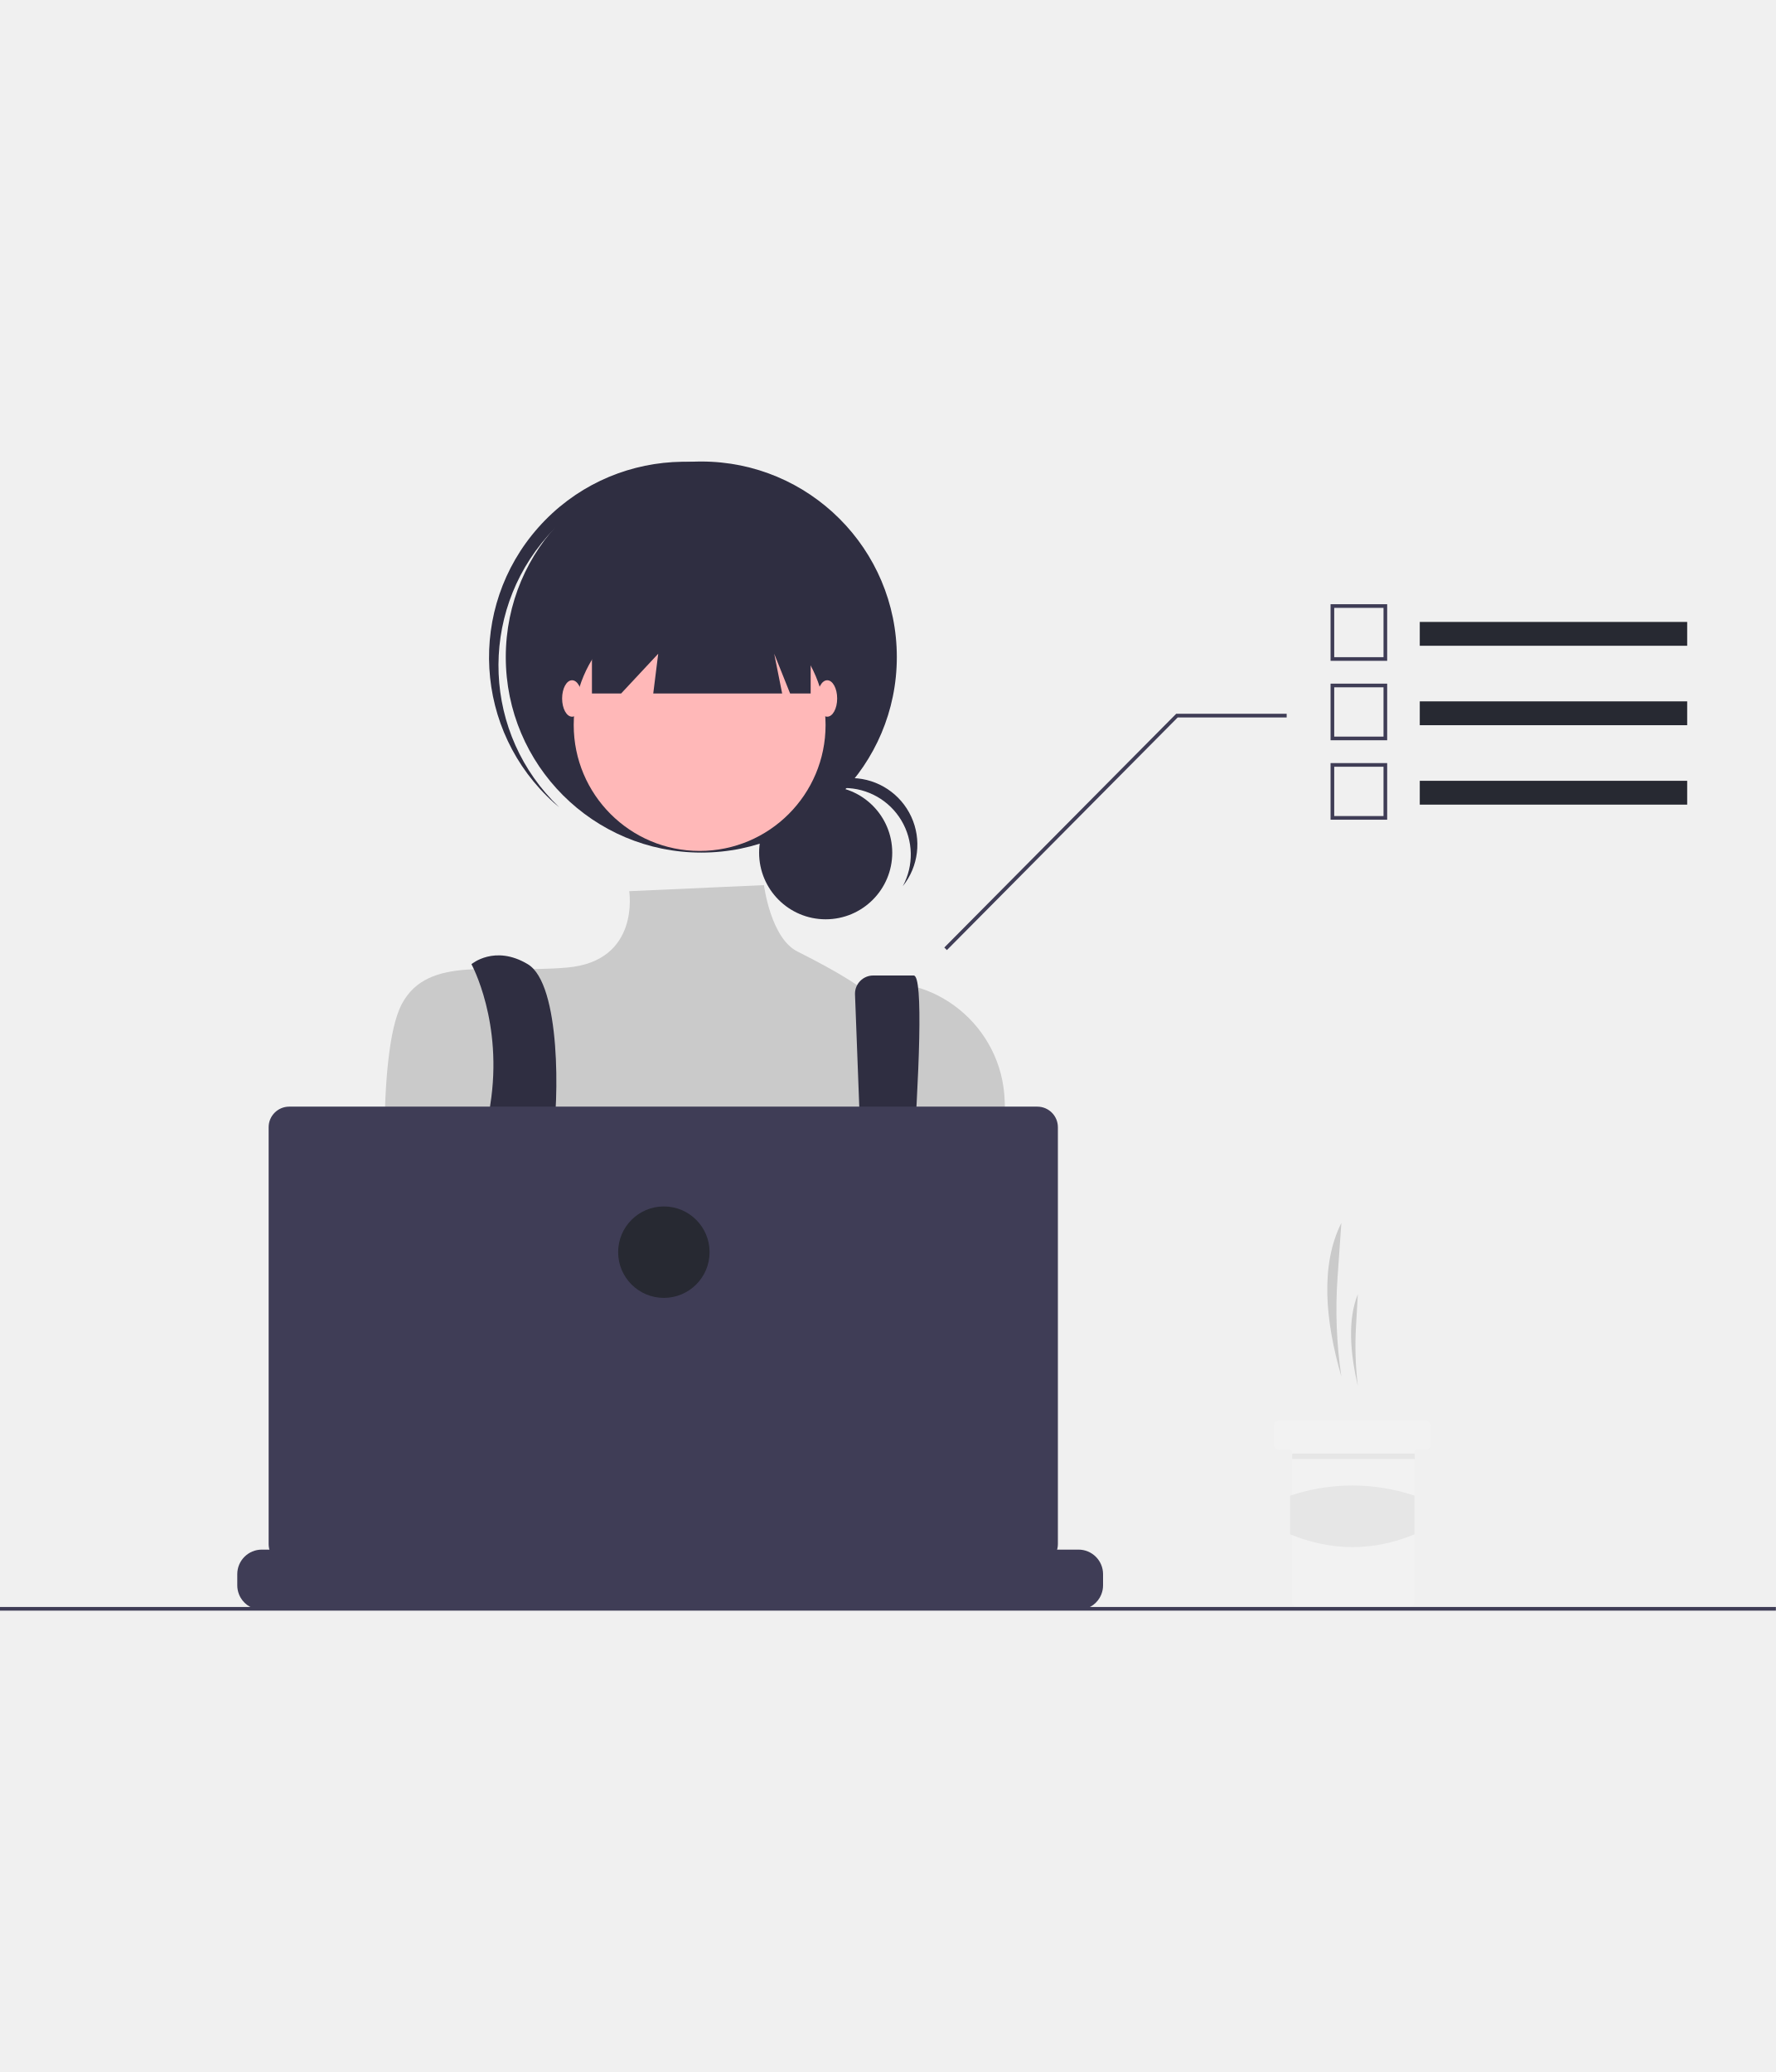
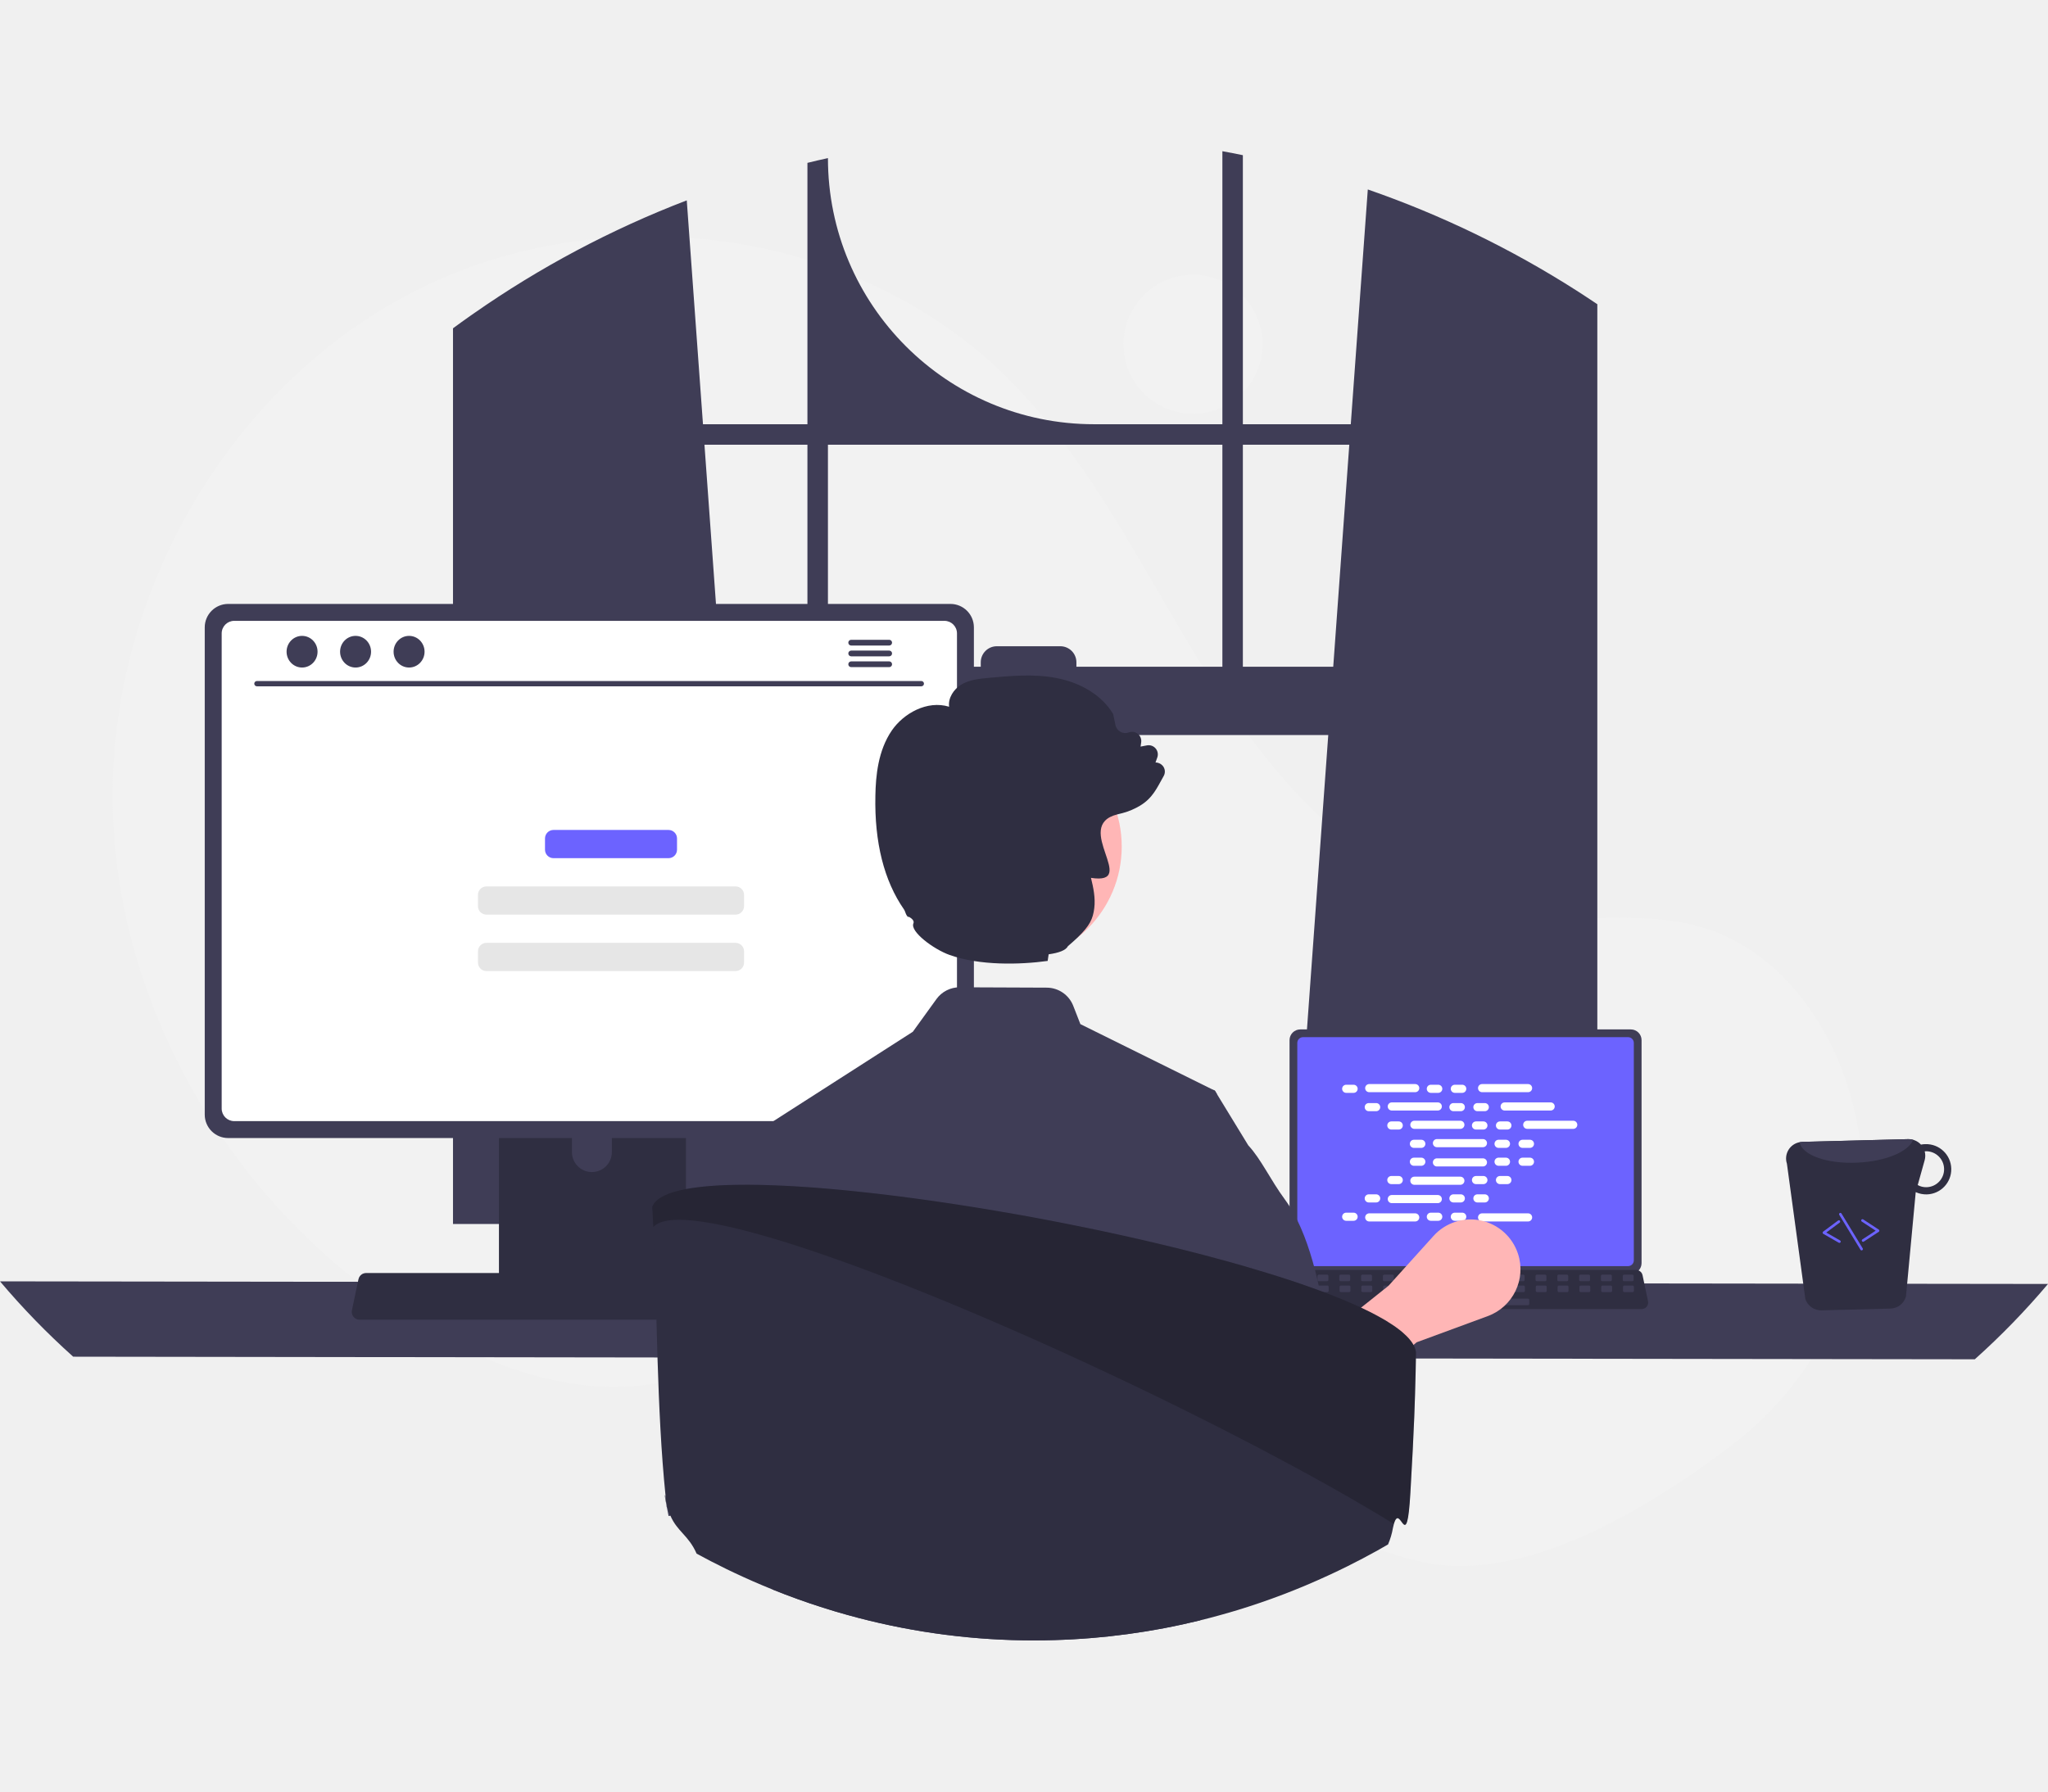
- <svg xmlns="http://www.w3.org/2000/svg" data-name="Layer 1" width="300" height="350" viewBox="0 0 971.052 628.381">
-   <path d="M847.931,636.215h0a249.626,249.626,0,0,1-2.095-54.111l2.095-29.889h0c-11.542,22.966-8.933,53.192,0,84Z" transform="translate(-114.4741 -135.8093)" fill="#cacaca" />
-   <path d="M856.931,641.215h0a183.497,183.497,0,0,1-1.008-32.209l1.008-17.791h0C851.378,604.885,852.633,622.877,856.931,641.215Z" transform="translate(-114.4741 -135.8093)" fill="#cacaca" />
-   <path d="M896.936,663.217v10a3.016,3.016,0,0,1-3,3h-5a.996.996,0,0,0-1,1v82a3.016,3.016,0,0,1-3,3h-61a3.002,3.002,0,0,1-3-3v-82a1.003,1.003,0,0,0-1-1h-6a3.002,3.002,0,0,1-3-3v-10a2.996,2.996,0,0,1,3-3h80A3.009,3.009,0,0,1,896.936,663.217Z" transform="translate(-114.4741 -135.8093)" fill="#f2f2f2" />
-   <rect x="706.552" y="542.508" width="67" height="3" fill="#e6e6e6" />
-   <path d="M887.936,722.462c-22.42,9.278-45.084,9.38-68,0V701.327a106.79,106.79,0,0,1,68,0Z" transform="translate(-114.4741 -135.8093)" fill="#e6e6e6" />
-   <circle cx="451.481" cy="213.985" r="36.396" fill="#2f2e41" />
-   <path d="M576.095,314.401a36.401,36.401,0,0,1,32.039,53.669,36.387,36.387,0,1,0-60.454-39.982A36.306,36.306,0,0,1,576.095,314.401Z" transform="translate(-114.4741 -135.8093)" fill="#2f2e41" />
-   <circle cx="383.471" cy="106.996" r="106.912" fill="#2f2e41" />
-   <path d="M414.036,176.471A106.893,106.893,0,0,1,562.203,165.261c-.874-.831-1.739-1.669-2.648-2.476a106.913,106.913,0,0,0-142.066,159.807c.908.808,1.842,1.568,2.77,2.339A106.893,106.893,0,0,1,414.036,176.471Z" transform="translate(-114.4741 -135.8093)" fill="#2f2e41" />
-   <circle cx="382.565" cy="144.143" r="68.859" fill="#ffb8b8" />
-   <path d="M532.214,367.505l-73.688,3.313s6.15,38.108-33.715,41.732-76.107-7.248-90.604,19.933-8.248,123.966-8.248,123.966,27.181,97.852,48.926,112.349,212.013-5.436,212.013-5.436L666.526,562.817l-2.697-77.54c-1.408-40.491-38.377-70.892-78.194-63.398q-1.173.221-2.362.475s-8.747-6.538-32.747-18.538C535.849,396.479,532.214,367.505,532.214,367.505Z" transform="translate(-114.4741 -135.8093)" fill="#cacaca" />
-   <path d="M372.26,410.738s17.514,31.778,10.266,77.08,23.164,141.114,23.164,141.114l21.745-5.436s-14.497-94.228-10.872-115.973,4.624-85.913-13.497-96.785S372.26,410.738,372.26,410.738Z" transform="translate(-114.4741 -135.8093)" fill="#2f2e41" />
-   <path d="M581.999,427.4l7.617,200.626,14.497,9.06s20.839-220.167,9.966-220.167H591.956a9.97,9.97,0,0,0-9.97,9.97Q581.986,427.145,581.999,427.4Z" transform="translate(-114.4741 -135.8093)" fill="#2f2e41" />
-   <circle cx="301.182" cy="479.532" r="9.06" fill="#272932" />
-   <circle cx="482.39" cy="488.592" r="9.06" fill="#272932" />
-   <polygon points="323.672 58.069 323.672 126.928 339.619 126.928 359.914 105.183 357.196 126.928 427.685 126.928 423.336 105.183 432.034 126.928 443.269 126.928 443.269 58.069 323.672 58.069" fill="#2f2e41" />
-   <ellipse cx="312.8" cy="129.647" rx="5.436" ry="9.966" fill="#ffb8b8" />
-   <ellipse cx="452.329" cy="129.647" rx="5.436" ry="9.966" fill="#ffb8b8" />
-   <path d="M717.626,744.255v6.07a13.34,13.34,0,0,1-.91,4.87,13.683,13.683,0,0,1-.97,2,13.437,13.437,0,0,1-11.55,6.56h-446.55a13.437,13.437,0,0,1-11.55-6.56,13.69,13.69,0,0,1-.97-2,13.341,13.341,0,0,1-.91-4.87v-6.07a13.426,13.426,0,0,1,13.423-13.43h25.747v-2.83a.559.559,0,0,1,.558-.56h13.432a.559.559,0,0,1,.56.558v2.832h8.39v-2.83a.559.559,0,0,1,.558-.56h13.432a.559.559,0,0,1,.56.558v2.832h8.4v-2.83a.559.559,0,0,1,.558-.56h13.432a.559.559,0,0,1,.56.558v2.832h8.39v-2.83a.559.559,0,0,1,.558-.56h13.432a.559.559,0,0,1,.56.558v2.832h8.39v-2.83a.559.559,0,0,1,.558-.56h13.432a.559.559,0,0,1,.56.558v2.832h8.4v-2.83a.559.559,0,0,1,.558-.56h13.432a.559.559,0,0,1,.56.558v2.832h8.39v-2.83a.559.559,0,0,1,.558-.56H526.806a.559.559,0,0,1,.56.558v2.832h8.4v-2.83a.559.559,0,0,1,.558-.56h13.432a.566.566,0,0,1,.56.56v2.83h8.39v-2.83a.559.559,0,0,1,.558-.56h13.432a.559.559,0,0,1,.56.558v2.832h8.39v-2.83a.559.559,0,0,1,.558-.56h13.432a.559.559,0,0,1,.56.558v2.832h8.4v-2.83a.559.559,0,0,1,.558-.56h13.432a.557.557,0,0,1,.55.56v2.83h8.4v-2.83a.559.559,0,0,1,.558-.56h13.432a.559.559,0,0,1,.56.558v2.832h8.39v-2.83a.559.559,0,0,1,.558-.56h13.432a.559.559,0,0,1,.56.558v2.832h39.17a13.426,13.426,0,0,1,13.43,13.423Z" transform="translate(-114.4741 -135.8093)" fill="#3f3d56" />
-   <rect y="626.381" width="971.052" height="2" fill="#3f3d56" />
-   <path d="M681.668,488.621H272.625a11.259,11.259,0,0,0-11.259,11.259V727.791A11.259,11.259,0,0,0,272.625,739.05H681.668a11.259,11.259,0,0,0,11.259-11.259V499.88a11.259,11.259,0,0,0-11.259-11.259Z" transform="translate(-114.4741 -135.8093)" fill="#3f3d56" />
-   <circle cx="363" cy="432.381" r="25" fill="#272932" />
-   <polygon points="517.763 267.219 643.969 140.016 703.552 140.016 703.552 138.016 643.134 138.016 642.841 138.313 516.341 265.813 517.763 267.219" fill="#3f3d56" />
-   <rect x="776.328" y="87.792" width="146.224" height="13.03" fill="#272932" />
-   <path d="M872.981,244.87H842.026V213.915H872.981Zm-28.955-2H870.981V215.915H844.026Z" transform="translate(-114.4741 -135.8093)" fill="#3f3d56" />
-   <rect x="776.328" y="131.225" width="146.224" height="13.03" fill="#272932" />
-   <path d="M872.981,288.303H842.026V257.348H872.981Zm-28.955-2H870.981V259.348H844.026Z" transform="translate(-114.4741 -135.8093)" fill="#3f3d56" />
-   <rect x="776.328" y="174.658" width="146.224" height="13.03" fill="#272932" />
-   <path d="M872.981,331.736H842.026V300.781H872.981Zm-28.955-2H870.981V302.781H844.026Z" transform="translate(-114.4741 -135.8093)" fill="#3f3d56" />
+ <svg xmlns="http://www.w3.org/2000/svg" data-name="Layer 1" width="400" height="350" viewBox="0 0 786.82 572.258">
+   <circle cx="458.321" cy="74.182" r="26.701" fill="#f2f2f2" />
+   <path d="M872.038,661.023c39.688-30.229,58.644-81.025,46.776-129.482q-.442-1.806-.934-3.604c-7.867-28.763-27.332-56.101-55.7-65.291-23.82-7.717-49.82-1.783-74.669-4.851-48.781-6.024-86.601-45.494-113.211-86.819-26.611-41.325-47.062-87.583-82.422-121.724-58.285-56.275-153.362-68.391-225.627-31.76C293.987,254.121,247.955,335.391,249.918,416.386c1.963,80.995,50.046,158.432,119.875,199.517,25.652,15.093,55.321,25.785,84.848,22.044,25.62-3.246,48.899-17.013,74.399-21.1,40.091-6.426,79.927,11.701,114.603,32.824,34.676,21.123,68.17,46.16,107.574,55.952C789.478,715.131,836.881,687.801,872.038,661.023Z" transform="translate(-206.59 -163.8711)" fill="#f2f2f2" />
+   <path d="M815.016,219.191c-.87-.58-1.75-1.13-2.62-1.69a380.24,380.24,0,0,0-80.31-38.93l-6.54,90.22h-41.46v-103.39c-2.61-.54-5.24-1.05-7.87-1.53v104.92H626.946A102.27,102.27,0,0,1,524.676,166.521v-0c-2.64.57-5.26,1.18-7.88,1.83v100.44h-40.13l-6.23-86.03a380.858,380.858,0,0,0-81.94,43.53c-.44.3-.88.61-1.31.91-2.21,1.55-4.39,3.13-6.56,4.73v344.19h118.27l-2.09-28.95-11.5-158.95h231.59l-11.5,158.95-2.09,28.95h116.96v-353.45Q817.656,220.901,815.016,219.191Zm-298.22,142.78h-33.39l-6.17-85.3h39.56Zm159.42,0h-56.08v-1.69a6.18,6.18,0,0,0-6.19-6.18h-24.38a6.178,6.178,0,0,0-6.18,6.18v1.69h-58.71v-85.3h151.54Zm7.87,0v-85.3h40.89l-6.17,85.3Z" transform="translate(-206.59 -163.8711)" fill="#3f3d56" />
+   <path d="M206.59,598.162a289.003,289.003,0,0,0,28.12,28.95l730.58,1a289.003,289.003,0,0,0,28.12-28.95Z" transform="translate(-206.59 -163.8711)" fill="#3f3d56" />
+   <path d="M702.02,505.462v85.704a4.122,4.122,0,0,0,4.119,4.119H833.143a4.122,4.122,0,0,0,4.119-4.119v-85.704a4.124,4.124,0,0,0-4.119-4.115H706.139A4.124,4.124,0,0,0,702.02,505.462Z" transform="translate(-206.59 -163.8711)" fill="#3f3d56" />
+   <path d="M704.999,506.529V590.109a2.205,2.205,0,0,0,2.201,2.201H832.086a2.205,2.205,0,0,0,2.201-2.201V506.529a2.206,2.206,0,0,0-2.201-2.206H707.201A2.206,2.206,0,0,0,704.999,506.529Z" transform="translate(-206.59 -163.8711)" fill="#6c63ff" />
+   <path d="M699.364,607.881a2.47,2.47,0,0,0,1.943.93H837.299a2.502,2.502,0,0,0,2.446-3.016l-2.111-10.027a2.507,2.507,0,0,0-1.558-1.818,2.425,2.425,0,0,0-.888-.168H703.41a2.424,2.424,0,0,0-.888.168,2.507,2.507,0,0,0-1.558,1.818l-2.111,10.027A2.501,2.501,0,0,0,699.364,607.881Z" transform="translate(-206.59 -163.8711)" fill="#2f2e41" />
+   <rect x="830.034" y="595.588" width="4.188" height="2.513" rx="0.488" transform="translate(1457.666 1029.819) rotate(-180)" fill="#3f3d56" />
+   <rect x="821.657" y="595.588" width="4.188" height="2.513" rx="0.488" transform="translate(1440.912 1029.819) rotate(-180)" fill="#3f3d56" />
+   <rect x="813.28" y="595.588" width="4.188" height="2.513" rx="0.488" transform="translate(1424.158 1029.819) rotate(-180)" fill="#3f3d56" />
+   <rect x="804.903" y="595.588" width="4.188" height="2.513" rx="0.488" transform="translate(1407.404 1029.819) rotate(-180)" fill="#3f3d56" />
+   <rect x="796.526" y="595.588" width="4.188" height="2.513" rx="0.488" transform="translate(1390.65 1029.819) rotate(-180)" fill="#3f3d56" />
+   <rect x="788.149" y="595.588" width="4.188" height="2.513" rx="0.488" transform="translate(1373.896 1029.819) rotate(-180)" fill="#3f3d56" />
+   <rect x="779.772" y="595.588" width="4.188" height="2.513" rx="0.488" transform="translate(1357.142 1029.819) rotate(-180)" fill="#3f3d56" />
+   <rect x="771.395" y="595.588" width="4.188" height="2.513" rx="0.488" transform="translate(1340.388 1029.819) rotate(-180)" fill="#3f3d56" />
+   <rect x="763.018" y="595.588" width="4.188" height="2.513" rx="0.488" transform="translate(1323.634 1029.819) rotate(-180)" fill="#3f3d56" />
+   <rect x="754.641" y="595.588" width="4.188" height="2.513" rx="0.488" transform="translate(1306.88 1029.819) rotate(-180)" fill="#3f3d56" />
+   <rect x="746.264" y="595.588" width="4.188" height="2.513" rx="0.488" transform="translate(1290.126 1029.819) rotate(-180)" fill="#3f3d56" />
+   <rect x="737.887" y="595.588" width="4.188" height="2.513" rx="0.488" transform="translate(1273.372 1029.819) rotate(-180)" fill="#3f3d56" />
+   <rect x="729.51" y="595.588" width="4.188" height="2.513" rx="0.488" transform="translate(1256.618 1029.819) rotate(-180)" fill="#3f3d56" />
+   <rect x="721.133" y="595.588" width="4.188" height="2.513" rx="0.488" transform="translate(1239.865 1029.819) rotate(-180)" fill="#3f3d56" />
+   <rect x="712.756" y="595.588" width="4.188" height="2.513" rx="0.488" transform="translate(1223.111 1029.819) rotate(-180)" fill="#3f3d56" />
+   <rect x="704.379" y="595.588" width="4.188" height="2.513" rx="0.488" transform="translate(1206.357 1029.819) rotate(-180)" fill="#3f3d56" />
+   <rect x="830.133" y="599.777" width="4.188" height="2.513" rx="0.488" transform="translate(1457.864 1038.196) rotate(-180)" fill="#3f3d56" />
+   <rect x="821.756" y="599.777" width="4.188" height="2.513" rx="0.488" transform="translate(1441.11 1038.196) rotate(-180)" fill="#3f3d56" />
+   <rect x="813.379" y="599.777" width="4.188" height="2.513" rx="0.488" transform="translate(1424.356 1038.196) rotate(-180)" fill="#3f3d56" />
+   <rect x="805.002" y="599.777" width="4.188" height="2.513" rx="0.488" transform="translate(1407.602 1038.196) rotate(-180)" fill="#3f3d56" />
+   <rect x="796.625" y="599.777" width="4.188" height="2.513" rx="0.488" transform="translate(1390.848 1038.196) rotate(-180)" fill="#3f3d56" />
+   <rect x="788.248" y="599.777" width="4.188" height="2.513" rx="0.488" transform="translate(1374.094 1038.196) rotate(-180)" fill="#3f3d56" />
+   <rect x="779.871" y="599.777" width="4.188" height="2.513" rx="0.488" transform="translate(1357.34 1038.196) rotate(-180)" fill="#3f3d56" />
+   <rect x="771.494" y="599.777" width="4.188" height="2.513" rx="0.488" transform="translate(1340.586 1038.196) rotate(-180)" fill="#3f3d56" />
+   <rect x="763.117" y="599.777" width="4.188" height="2.513" rx="0.488" transform="translate(1323.832 1038.196) rotate(-180)" fill="#3f3d56" />
+   <rect x="754.74" y="599.777" width="4.188" height="2.513" rx="0.488" transform="translate(1307.078 1038.196) rotate(-180)" fill="#3f3d56" />
+   <rect x="746.363" y="599.777" width="4.188" height="2.513" rx="0.488" transform="translate(1290.324 1038.196) rotate(-180)" fill="#3f3d56" />
+   <rect x="737.986" y="599.777" width="4.188" height="2.513" rx="0.488" transform="translate(1273.57 1038.196) rotate(-180)" fill="#3f3d56" />
+   <rect x="729.609" y="599.777" width="4.188" height="2.513" rx="0.488" transform="translate(1256.816 1038.196) rotate(-180)" fill="#3f3d56" />
+   <rect x="721.232" y="599.777" width="4.188" height="2.513" rx="0.488" transform="translate(1240.062 1038.196) rotate(-180)" fill="#3f3d56" />
+   <rect x="712.855" y="599.777" width="4.188" height="2.513" rx="0.488" transform="translate(1223.309 1038.196) rotate(-180)" fill="#3f3d56" />
+   <rect x="704.478" y="599.777" width="4.188" height="2.513" rx="0.488" transform="translate(1206.555 1038.196) rotate(-180)" fill="#3f3d56" />
+   <rect x="760.604" y="604.803" width="33.508" height="2.513" rx="0.488" transform="translate(1348.126 1048.248) rotate(-180)" fill="#3f3d56" />
+   <rect x="515.631" y="358.737" width="5.966" height="3.122" rx="1.561" fill="#fff" />
+   <rect x="548.154" y="358.737" width="5.966" height="3.122" rx="1.561" fill="#fff" />
+   <rect x="557.369" y="358.737" width="5.966" height="3.122" rx="1.561" fill="#fff" />
+   <rect x="524.477" y="358.477" width="20.796" height="3.122" rx="1.561" fill="#fff" />
+   <rect x="567.841" y="358.477" width="20.796" height="3.122" rx="1.561" fill="#fff" />
+   <rect x="524.304" y="365.784" width="5.966" height="3.122" rx="1.561" fill="#fff" />
+   <rect x="556.827" y="365.784" width="5.966" height="3.122" rx="1.561" fill="#fff" />
+   <rect x="566.042" y="365.784" width="5.966" height="3.122" rx="1.561" fill="#fff" />
+   <rect x="533.15" y="365.523" width="20.796" height="3.122" rx="1.561" fill="#fff" />
+   <rect x="576.514" y="365.523" width="20.796" height="3.122" rx="1.561" fill="#fff" />
+   <rect x="532.977" y="372.83" width="5.966" height="3.122" rx="1.561" fill="#fff" />
+   <rect x="565.5" y="372.83" width="5.966" height="3.122" rx="1.561" fill="#fff" />
+   <rect x="574.715" y="372.83" width="5.966" height="3.122" rx="1.561" fill="#fff" />
+   <rect x="541.823" y="372.57" width="20.796" height="3.122" rx="1.561" fill="#fff" />
+   <rect x="585.187" y="372.57" width="20.796" height="3.122" rx="1.561" fill="#fff" />
+   <rect x="541.649" y="379.877" width="5.966" height="3.122" rx="1.561" fill="#fff" />
+   <rect x="574.172" y="379.877" width="5.966" height="3.122" rx="1.561" fill="#fff" />
+   <rect x="583.387" y="379.877" width="5.966" height="3.122" rx="1.561" fill="#fff" />
+   <rect x="550.496" y="379.617" width="20.796" height="3.122" rx="1.561" fill="#fff" />
+   <rect x="548.154" y="407.898" width="5.966" height="3.122" rx="1.561" fill="#fff" />
+   <rect x="557.369" y="407.898" width="5.966" height="3.122" rx="1.561" fill="#fff" />
+   <rect x="567.841" y="408.158" width="20.796" height="3.122" rx="1.561" fill="#fff" />
+   <rect x="515.631" y="407.898" width="5.966" height="3.122" rx="1.561" fill="#fff" />
+   <rect x="524.477" y="408.158" width="20.796" height="3.122" rx="1.561" fill="#fff" />
+   <rect x="524.304" y="400.851" width="5.966" height="3.122" rx="1.561" fill="#fff" />
+   <rect x="556.827" y="400.851" width="5.966" height="3.122" rx="1.561" fill="#fff" />
+   <rect x="566.042" y="400.851" width="5.966" height="3.122" rx="1.561" fill="#fff" />
+   <rect x="533.15" y="401.111" width="20.796" height="3.122" rx="1.561" fill="#fff" />
+   <rect x="532.977" y="393.804" width="5.966" height="3.122" rx="1.561" fill="#fff" />
+   <rect x="565.5" y="393.804" width="5.966" height="3.122" rx="1.561" fill="#fff" />
+   <rect x="574.715" y="393.804" width="5.966" height="3.122" rx="1.561" fill="#fff" />
+   <rect x="541.823" y="394.064" width="20.796" height="3.122" rx="1.561" fill="#fff" />
+   <rect x="541.649" y="386.758" width="5.966" height="3.122" rx="1.561" fill="#fff" />
+   <rect x="574.172" y="386.758" width="5.966" height="3.122" rx="1.561" fill="#fff" />
+   <rect x="583.387" y="386.758" width="5.966" height="3.122" rx="1.561" fill="#fff" />
+   <rect x="550.496" y="387.018" width="20.796" height="3.122" rx="1.561" fill="#fff" />
+   <path d="M711.507,654.353l-13.35-21.102,41.902-33.403,17.295-19.161a19.161,19.161,0,0,1,32.418,6.828h0a19.161,19.161,0,0,1-11.57,23.991l-27.349,10.075Z" transform="translate(-206.59 -163.8711)" fill="#ffb6b6" />
+   <path d="M398.28,501.352v102.56h71.85v-102.56a3.448,3.448,0,0,0-2.43-3.3,3.175,3.175,0,0,0-1.03-.16H401.75A3.463,3.463,0,0,0,398.28,501.352Zm28.04,35.24a7.67,7.67,0,0,1,15.34,0v11.9a7.67,7.67,0,0,1-15.34,0Z" transform="translate(-206.59 -163.8711)" fill="#2f2e41" />
+   <path d="M398.06,600.632v9.89a1.946,1.946,0,0,0,1.93,1.94h68.43a1.94,1.94,0,0,0,1.93-1.94v-9.89Z" transform="translate(-206.59 -163.8711)" fill="#3f3d56" />
+   <path d="M285.25,346.832V534.092a9.007,9.007,0,0,0,9,9h277.5a9.007,9.007,0,0,0,9-9V346.832a9.011,9.011,0,0,0-9-8.99H294.25A9.012,9.012,0,0,0,285.25,346.832Z" transform="translate(-206.59 -163.8711)" fill="#3f3d56" />
+   <path d="M291.76,349.162v182.62a4.818,4.818,0,0,0,4.81,4.81H569.44a4.818,4.818,0,0,0,4.81-4.81v-182.62a4.82,4.82,0,0,0-4.81-4.82H296.57A4.821,4.821,0,0,0,291.76,349.162Z" transform="translate(-206.59 -163.8711)" fill="#fff" />
+   <path d="M342.4,611.792a2.948,2.948,0,0,0,2.32,1.11h162.34a2.987,2.987,0,0,0,2.92-3.6l-2.52-11.97a2.993,2.993,0,0,0-1.86-2.17,2.895,2.895,0,0,0-1.06-.2H347.23a2.894,2.894,0,0,0-1.06.2,2.992,2.992,0,0,0-1.86,2.17l-2.52,11.97A2.985,2.985,0,0,0,342.4,611.792Z" transform="translate(-206.59 -163.8711)" fill="#2f2e41" />
+   <path d="M560.585,369.499H305.261a1.016,1.016,0,0,1,0-2.031H560.585a1.016,1.016,0,0,1,0,2.031Z" transform="translate(-206.59 -163.8711)" fill="#3f3d56" />
+   <ellipse cx="116.051" cy="192.33" rx="5.95" ry="6.083" fill="#3f3d56" />
+   <ellipse cx="136.607" cy="192.33" rx="5.95" ry="6.083" fill="#3f3d56" />
+   <ellipse cx="157.163" cy="192.33" rx="5.95" ry="6.083" fill="#3f3d56" />
+   <path d="M548.206,351.622h-14.6a1.105,1.105,0,0,0,0,2.21h14.6a1.105,1.105,0,0,0,0-2.21Z" transform="translate(-206.59 -163.8711)" fill="#3f3d56" />
+   <path d="M548.206,355.772h-14.6a1.105,1.105,0,0,0,0,2.21h14.6a1.105,1.105,0,0,0,0-2.21Z" transform="translate(-206.59 -163.8711)" fill="#3f3d56" />
+   <path d="M548.206,359.922h-14.6a1.105,1.105,0,0,0,0,2.21h14.6a1.105,1.105,0,0,0,0-2.21Z" transform="translate(-206.59 -163.8711)" fill="#3f3d56" />
+   <path d="M900.186,604.972a6.416,6.416,0,0,0,6.183,4.331l26.492-.682a6.329,6.329,0,0,0,5.981-4.657l3.749-40.087a9.794,9.794,0,0,0,4.238.871,9.661,9.661,0,1,0-.485-19.317,8.184,8.184,0,0,0-1.736.181,6.548,6.548,0,0,0-4.874-2.103l-40.751,1.052a5.853,5.853,0,0,0-1.005.125,6.365,6.365,0,0,0-4.873,8.265Zm43.173-43.817,2.668-9.553a6.506,6.506,0,0,0,.02-3.375c.129-0.0.244-.062.373-.062a6.91,6.91,0,0,1,.324,13.817A6.505,6.505,0,0,1,943.359,561.156Z" transform="translate(-206.59 -163.8711)" fill="#2f2e41" />
+   <path d="M897.978,544.686c.868,4.964,10.629,8.454,22.366,7.847,10.793-.497,19.617-4.287,21.234-8.778a6.025,6.025,0,0,0-1.844-.246l-40.751,1.052A5.853,5.853,0,0,0,897.978,544.686Z" transform="translate(-206.59 -163.8711)" fill="#3f3d56" />
+   <path d="M922.494,582.944a.497.497,0,0,0,.151-.066l5.753-3.766a.499.499,0,0,0,0-.836l-5.98-3.917a.5.5,0,1,0-.548.836l5.341,3.498-5.114,3.348a.5.5,0,0,0,.396.903Z" transform="translate(-206.59 -163.8711)" fill="#6c63ff" />
+   <path d="M913.408,583.363a.5.5,0,0,0,.126-.918l-5.303-3.04,5.126-3.807a.5.5,0,1,0-.596-.802l-5.739,4.263a.5.5,0,0,0,.049.835l5.965,3.42A.5.5,0,0,0,913.408,583.363Z" transform="translate(-206.59 -163.8711)" fill="#6c63ff" />
+   <path d="M921.922,586.244a.482.482,0,0,0,.137-.058.5.5,0,0,0,.168-.687l-8.155-13.408a.5.5,0,0,0-.854.521l8.155,13.408A.5.5,0,0,0,921.922,586.244Z" transform="translate(-206.59 -163.8711)" fill="#6c63ff" />
+   <rect x="209.385" y="260.827" width="50.719" height="10.846" rx="3.264" fill="#6c63ff" />
+   <rect x="183.626" y="282.519" width="102.236" height="10.846" rx="3.264" fill="#e6e6e6" />
+   <rect x="183.626" y="304.21" width="102.236" height="10.846" rx="3.264" fill="#e6e6e6" />
+   <path d="M497.301,540.717l.217.684.011.023,6.525,19.838,7.506,22.861,14.123,42.961.137,6.673v.023l1.049,53.684-2.909,7.278,3.274,11.932s-1.506-18.037-9.582-7.679c-4.574,5.886-9.925,11.91-14.317,17.556q9.6,3.884,19.507,7.027c1.426.456,2.863.89,4.301,1.323q.462.137.924.274a266.863,266.863,0,0,0,67.351,10.826c1.186.034,2.35.057,3.479.08.399.011.787.023,1.175.023,1.278.011,2.544.023,3.822.023q3.867,0,7.7-.114a266.853,266.853,0,0,0,56.091-7.586c-.125-7.586-.468-16.45-.958-25.918-.228-4.643-5.35-9.674-5.658-14.533-.217-3.65,4.381-7.084,4.141-10.792-1.551-22.827-3.491-14.064-4.928-30.229q-.222-2.379-.411-4.552c-.924-10.381-1.563-16.872-1.563-16.872l6.137-38.683,9.639-60.734-.742-1.221-.833-.411-50.844-25.165-2.761-7.073a10.979,10.979,0,0,0-10.141-6.947l-33.493-.137a10.931,10.931,0,0,0-8.909,4.529l-9.069,12.56Z" transform="translate(-206.59 -163.8711)" fill="#3f3d56" />
+   <path d="M533.407,617.525,525.82,633.758l-5.179,11.088-8.909,46.646-4.46,4.734L503.45,679.467l-39.998,8.881c-1.312-7.29-.351.247-1.161-7.75.228-.228.468-.456.707-.685.639-.593,1.175-1.152,1.164-1.688-.456-27.584.913-74.526,12.343-102.966a60.053,60.053,0,0,1,7.027-13.107c.228-.308.445-.616.662-.924,5.27-7.381,8.601-14.647,13.324-19.815v-.011a.53.53,0,0,0,.08-.08.157.157,0,0,0,.046-.034l32.443-17.203,1.392,39.105.992,28.109Z" transform="translate(-206.59 -163.8711)" fill="#3f3d56" />
+   <path d="M650.391,622.135l9.476,20.275,3.307,7.061,8.907,46.642,4.446,4.723,3.83-16.755,1.8-.369,32.459-6.722,9.461,30.046a17.984,17.984,0,0,0-3.261-22.506c-.646-.585-1.184-1.154-1.169-1.692.538-32.443-1.446-91.684-19.367-116.066-5.692-7.738-9.107-15.445-14.076-20.829-.015-.015-.015-.031-.031-.031L674.081,526.114l-.738-1.215-.831-.415Z" transform="translate(-206.59 -163.8711)" fill="#3f3d56" />
+   <circle id="a657ec4b-47ce-4d2a-9c58-81a811696ca9" data-name="Ellipse 5" cx="386.397" cy="267.201" r="44.558" fill="#ffb6b6" />
+   <path d="M653.212,399.948a3.759,3.759,0,0,0-2.69-1.19l.67-1.86a3.528,3.528,0,0,0-3.96-4.7l-2.44.47.23-1.63a3.534,3.534,0,0,0-4.73-3.82,3.766,3.766,0,0,1-3.24-.23,3.846,3.846,0,0,1-1.92-2.61l-.85-4.1-.09-.22c-4.14-6.9-12.1-11.92-21.84-13.76-8.67-1.65-17.56-.81-26.13-.02-3.4.32-7.24.68-10.44,2.64-2.72,1.68-5.02,5.04-4.55,8.43-8.45-2.59-17.51,2.58-22,9.1-5.32,7.76-6.19,17.48-6.33,25.08-.38,17.98,3.33,32.69,11,43.73.56.8.7,2.47,1.81,3.03l-.23-.37c1.24.62,2.5,1.62,2.03,2.69-1.35,3.08,7.62,9.89,13.94,12.14,11.53,4.11,26.86,3.76,37.64,2.28l.38-2.55c3.89-.53,6.63-1.54,7.4-3.12,1.36-1.16,2.52-2.2,3.53-3.16l.01-.01c.02-.02.06-.05.08-.07,4.87-4.67,6-7.33,6.51-11.38.49-3.97-.38-8-1.27-11.63,18.74,2.9-7.38-19.96,10.08-24.38a5.434,5.434,0,0,1,.61-.15c.51-.12,1.02-.24,1.51-.38a26.448,26.448,0,0,0,6.72-2.87c4.88-2.97,6.49-6.91,9.01-11.35A3.427,3.427,0,0,0,653.212,399.948Z" transform="translate(-206.59 -163.8711)" fill="#2f2e41" />
+   <path d="M750.582,625.308c-.01,1.75-.03,4.2-.11,7.23q-.015.63-.03,1.29c-.13,5.57-.26,10.24-.47,15.43-.01.36-.02.71-.04,1.07-.28,7.24-.72,15.67-1.48,29.02-1.41,24.66-3.87,3.39-6.34,12.04-.12.43-.25.94-.37,1.54a27.916,27.916,0,0,1-1.88,6.33c-1.31.78-2.66,1.53-3.99,2.28-3.79,2.11-7.64,4.14-11.52,6.07-2.18,1.08-4.37,2.14-6.57,3.16-.35.16-.69.32-1.03.47a270.887,270.887,0,0,1-34.75,13.26c-2.32.7-4.63,1.38-6.97,2.01-2.44.68-4.88,1.32-7.35,1.92a266.893,266.893,0,0,1-56.09,7.59c-2.55.08-5.12.11-7.7.11-1.28,0-2.54-.01-3.82-.02-.39,0-.78-.01-1.17-.02-1.13-.03-2.3-.05-3.48-.08a266.663,266.663,0,0,1-67.35-10.83l-.93-.27c-1.44-.44-2.87-.87-4.3-1.33q-9.9-3.135-19.51-7.02-7.335-2.955-14.5-6.34a.339.339,0,0,1-.12-.06c-1-.46-2.01-.94-3.01-1.43-.13-.07-.27-.14-.41-.21q-5.595-2.73-11.07-5.72c-3.07-7.05-7.39-8.4-10.07-14.6a25.874,25.874,0,0,1-1.68-5.74c0-.02-.01-.04-.01-.07.28,3.72-1.19-6.6-.01-.04-.01-.12-.02-.25-.03-.4-.03-.36-.07-.8-.13-1.35-3.43-33.49-3.21-71.79-4.7-103.35q-.15-3.06-.31-5.86c-.03-.62-.07-1.23-.11-1.83.07-.18.15-.37.24-.55a1.002,1.002,0,0,1,.07-.15,1.623,1.623,0,0,1,.1-.18c.02-.03.05-.07.07-.1a.917.917,0,0,1,.05-.1c.09-.14.19-.29.3-.43.05-.06.09-.11.14-.16a.808.808,0,0,1,.12-.14.637.637,0,0,1,.11-.13c.04-.04.08-.09.13-.14a.302.302,0,0,1,.08-.08,2.033,2.033,0,0,1,.26-.25,9.624,9.624,0,0,1,1.14-.9c.14-.09.29-.18.43-.28a19.135,19.135,0,0,1,3.17-1.52c.38-.14.76-.27,1.17-.41.15-.04.29-.09.44-.14.22-.07.44-.14.67-.19,1.14-.34,2.37-.63,3.7-.9.16-.03.33-.06.5-.1.24-.05.49-.09.74-.13.34-.06.69-.12,1.04-.18,2.97-.47,6.34-.82,10.06-1.05q.525-.03,1.05-.06c.41-.02.82-.04,1.24-.06.35-.02.71-.03,1.07-.04.35-.02.71-.03,1.08-.04,1.01-.03,2.05-.06,3.11-.08,3.02-.06,6.2-.04,9.54.03,1.55.04,3.13.08,4.75.15.11,0,.21.01.31.01,1.41.05,2.83.11,4.29.19,1.02.05,2.05.1,3.08.16.97.06,1.95.12,2.94.19.77.04,1.54.1,2.32.15.66.05,1.32.1,1.98.14l.9.06c.49.04.98.07,1.48.12,1.1.09,2.2.18,3.32.27,1.11.1,2.24.2,3.37.3s2.27.21,3.41.32c.12.01.23.02.34.03,1.04.11,2.08.21,3.13.32.24.02.49.04.73.07,1.001.101,2.022.218,3.032.326.31.033.618.066.929.1.791.086,1.572.161,2.368.254,1.05.12,2.12.23,3.16.37.81.09,1.62.18,2.43.28,1.27.15,2.56.31,3.85.48.49.06.98.12,1.47.19,3.68.46,7.4.97,11.18,1.5,5.73.81,11.55,1.69,17.41,2.64q8.805,1.425,17.71,3.01c1.5.27,3,.54,4.51.82q1.02.195,2.04.39c1.16.21,2.32.43,3.48.65,1.16.22,2.32.44,3.48.67,1.38.27,2.77.54,4.15.81,9.09,1.8,18.13,3.72,26.95,5.73,1.45.33,2.9.67,4.34,1q4.32,1.005,8.56,2.04c.78.18,1.55.37,2.32.56,1.92.48,3.84.96,5.73,1.45l.33.09c1.39.34,2.75.69,4.11,1.05q4.815,1.26,9.47,2.55,3.09.855,6.11,1.73c3.01.87,5.96,1.75,8.83,2.64.71.22,1.42.44,2.12.65,2.1.65,4.17,1.31,6.18,1.97,1.6.52,3.16,1.05,4.7,1.58q2.31.795,4.53,1.59c.95.34,1.89.7,2.83,1.04,1.35.5,2.68,1,3.98,1.5.4.15.79.31,1.18.46.25.11.49.2.73.3.47.19.95.37,1.41.56.47.18.93.37,1.39.57.45.18.91.37,1.35.56.45.18.89.37,1.33.57.37.15.73.31,1.08.47.71.31,1.42.62,2.11.94.34.16.68.31,1.02.47l.78.36c.11.06.22.11.33.16.25.12.51.25.76.37.58.27,1.15.56,1.71.83.75.38,1.48.76,2.18,1.13.71.38,1.4.76,2.06,1.13.11.06.21.12.32.18.15.08.3.17.45.25.51.29,1,.59,1.49.88.96.59,1.87,1.17,2.72,1.75.19.13.37.26.56.38.63.45,1.23.89,1.79,1.34,0,.01,0,.01.01.01.19.14.37.29.55.43.15.14.31.26.46.4.52.45,1,.88,1.44,1.32a5.667,5.667,0,0,1,.42.43,1.208,1.208,0,0,1,.16.16c.2.2.38.4.55.6a.553.553,0,0,1,.07.09c.24.28.46.56.67.84.1.14.21.28.3.42.12.17.24.35.34.52.09.14.17.29.25.43a7.257,7.257,0,0,1,.54,1.13,5.241,5.241,0,0,1,.27.82A5.844,5.844,0,0,1,750.582,625.308Z" transform="translate(-206.59 -163.8711)" fill="#2f2e41" />
+   <path d="M750.582,625.308c-.01,1.75-.03,4.2-.11,7.23-.01.42-.03.85-.04,1.29-.1,4.25-.25,9.5-.46,15.43-.01.36-.02.71-.04,1.07-.28,7.24-.72,15.67-1.48,29.02-1.41,24.66-3.87,3.39-6.34,12.04-6.86-4.22-14.38-8.64-22.42-13.18q-2.175-1.23-4.39-2.47c-16.08-8.97-34.04-18.37-52.79-27.68-.74-.37-1.49-.74-2.23-1.1-42.95-21.23-89.83-41.88-127.81-55.66-7.33-2.66-14.33-5.06-20.91-7.17-13.86-4.43-25.84-7.53-35.06-8.87-9.6-1.4-16.23-.9-18.91,1.99q-.15-3.06-.31-5.86-.06-.93-.12-1.83c.062-.165.142-.322.22-.48.011-.023.019-.047.03-.07a1.002,1.002,0,0,1,.07-.15,1.623,1.623,0,0,1,.1-.18,1.06,1.06,0,0,1,.12-.2c.09-.14.19-.29.3-.43a3.483,3.483,0,0,1,.26-.3.637.637,0,0,1,.11-.13c.04-.04.08-.09.13-.14a.302.302,0,0,1,.08-.08,2.033,2.033,0,0,1,.26-.25,9.624,9.624,0,0,1,1.14-.9c.14-.09.29-.18.43-.28a19.135,19.135,0,0,1,3.17-1.52c.38-.14.76-.27,1.17-.41.15-.04.29-.09.44-.14.22-.07.44-.14.67-.19,1.14-.34,2.37-.63,3.7-.9.4-.08.82-.16,1.24-.23.34-.06.69-.12,1.04-.18,2.97-.47,6.34-.82,10.06-1.05q.525-.03,1.05-.06c.41-.02.82-.04,1.24-.06.35-.02.71-.03,1.07-.04.35-.02.71-.03,1.08-.04,1.01-.03,2.05-.06,3.11-.08,3.02-.05,6.2-.03,9.54.04,1.55.03,3.13.08,4.75.15.1,0,.21.01.31.01,1.41.04,2.84.11,4.29.18,1.02.05,2.05.1,3.08.16.97.06,1.95.12,2.94.19.77.04,1.54.1,2.32.15.66.05,1.32.1,1.98.14.79.06,1.58.12,2.38.18,1.1.09,2.2.18,3.32.27,1.11.1,2.24.2,3.37.3s2.27.21,3.41.32c.12.01.23.02.34.03,1.04.11,2.08.21,3.13.32q8.73.885,17.97,2.07,5.52.705,11.18,1.51c5.73.81,11.55,1.69,17.41,2.63q8.805,1.425,17.71,3.01c1.5.27,3,.54,4.51.82q2.76.51,5.52,1.04c1.16.22,2.32.44,3.48.67,1.38.27,2.77.54,4.15.81,9.09,1.8,18.13,3.72,26.95,5.73,1.45.33,2.9.67,4.34,1q4.32,1.005,8.56,2.04c.78.19,1.55.38,2.32.57q2.895.72,5.73,1.44v.01c.11.02.22.05.33.08,1.38.35,2.75.7,4.11,1.06q4.815,1.26,9.47,2.54c2.06.58,4.1,1.15,6.11,1.73,3.01.88,5.96,1.76,8.83,2.64.71.22,1.42.44,2.12.65q3.15.99,6.18,1.97c1.6.52,3.16,1.05,4.7,1.58q2.31.795,4.53,1.59c.96.34,1.9.69,2.83,1.03,1.36.5,2.68,1,3.98,1.51.4.15.79.31,1.18.46.73.28,1.44.57,2.14.86.47.18.93.37,1.39.57.45.18.91.37,1.35.56.45.18.89.37,1.33.57.37.15.73.31,1.08.47.71.31,1.42.62,2.11.94.34.16.68.31,1.02.47l.78.36c.11.06.22.11.33.16.85.4,1.67.8,2.47,1.2.75.38,1.48.76,2.18,1.13.83.44,1.62.87,2.38,1.31.15.08.3.17.45.25.51.29,1,.59,1.49.88.96.59,1.87,1.17,2.72,1.75.84.58,1.62,1.15,2.35,1.72,0,.01,0,.01.01.01.35.28.69.56,1.01.83.52.45,1,.88,1.44,1.32a5.667,5.667,0,0,1,.42.43,1.208,1.208,0,0,1,.16.16c.21.23.42.46.62.69.24.28.46.56.67.84.1.14.21.28.3.42.12.17.24.35.34.52.09.14.17.29.25.43a7.257,7.257,0,0,1,.54,1.13,6.053,6.053,0,0,1,.27.82A5.844,5.844,0,0,1,750.582,625.308Z" transform="translate(-206.59 -163.8711)" opacity="0.2" />
</svg>
